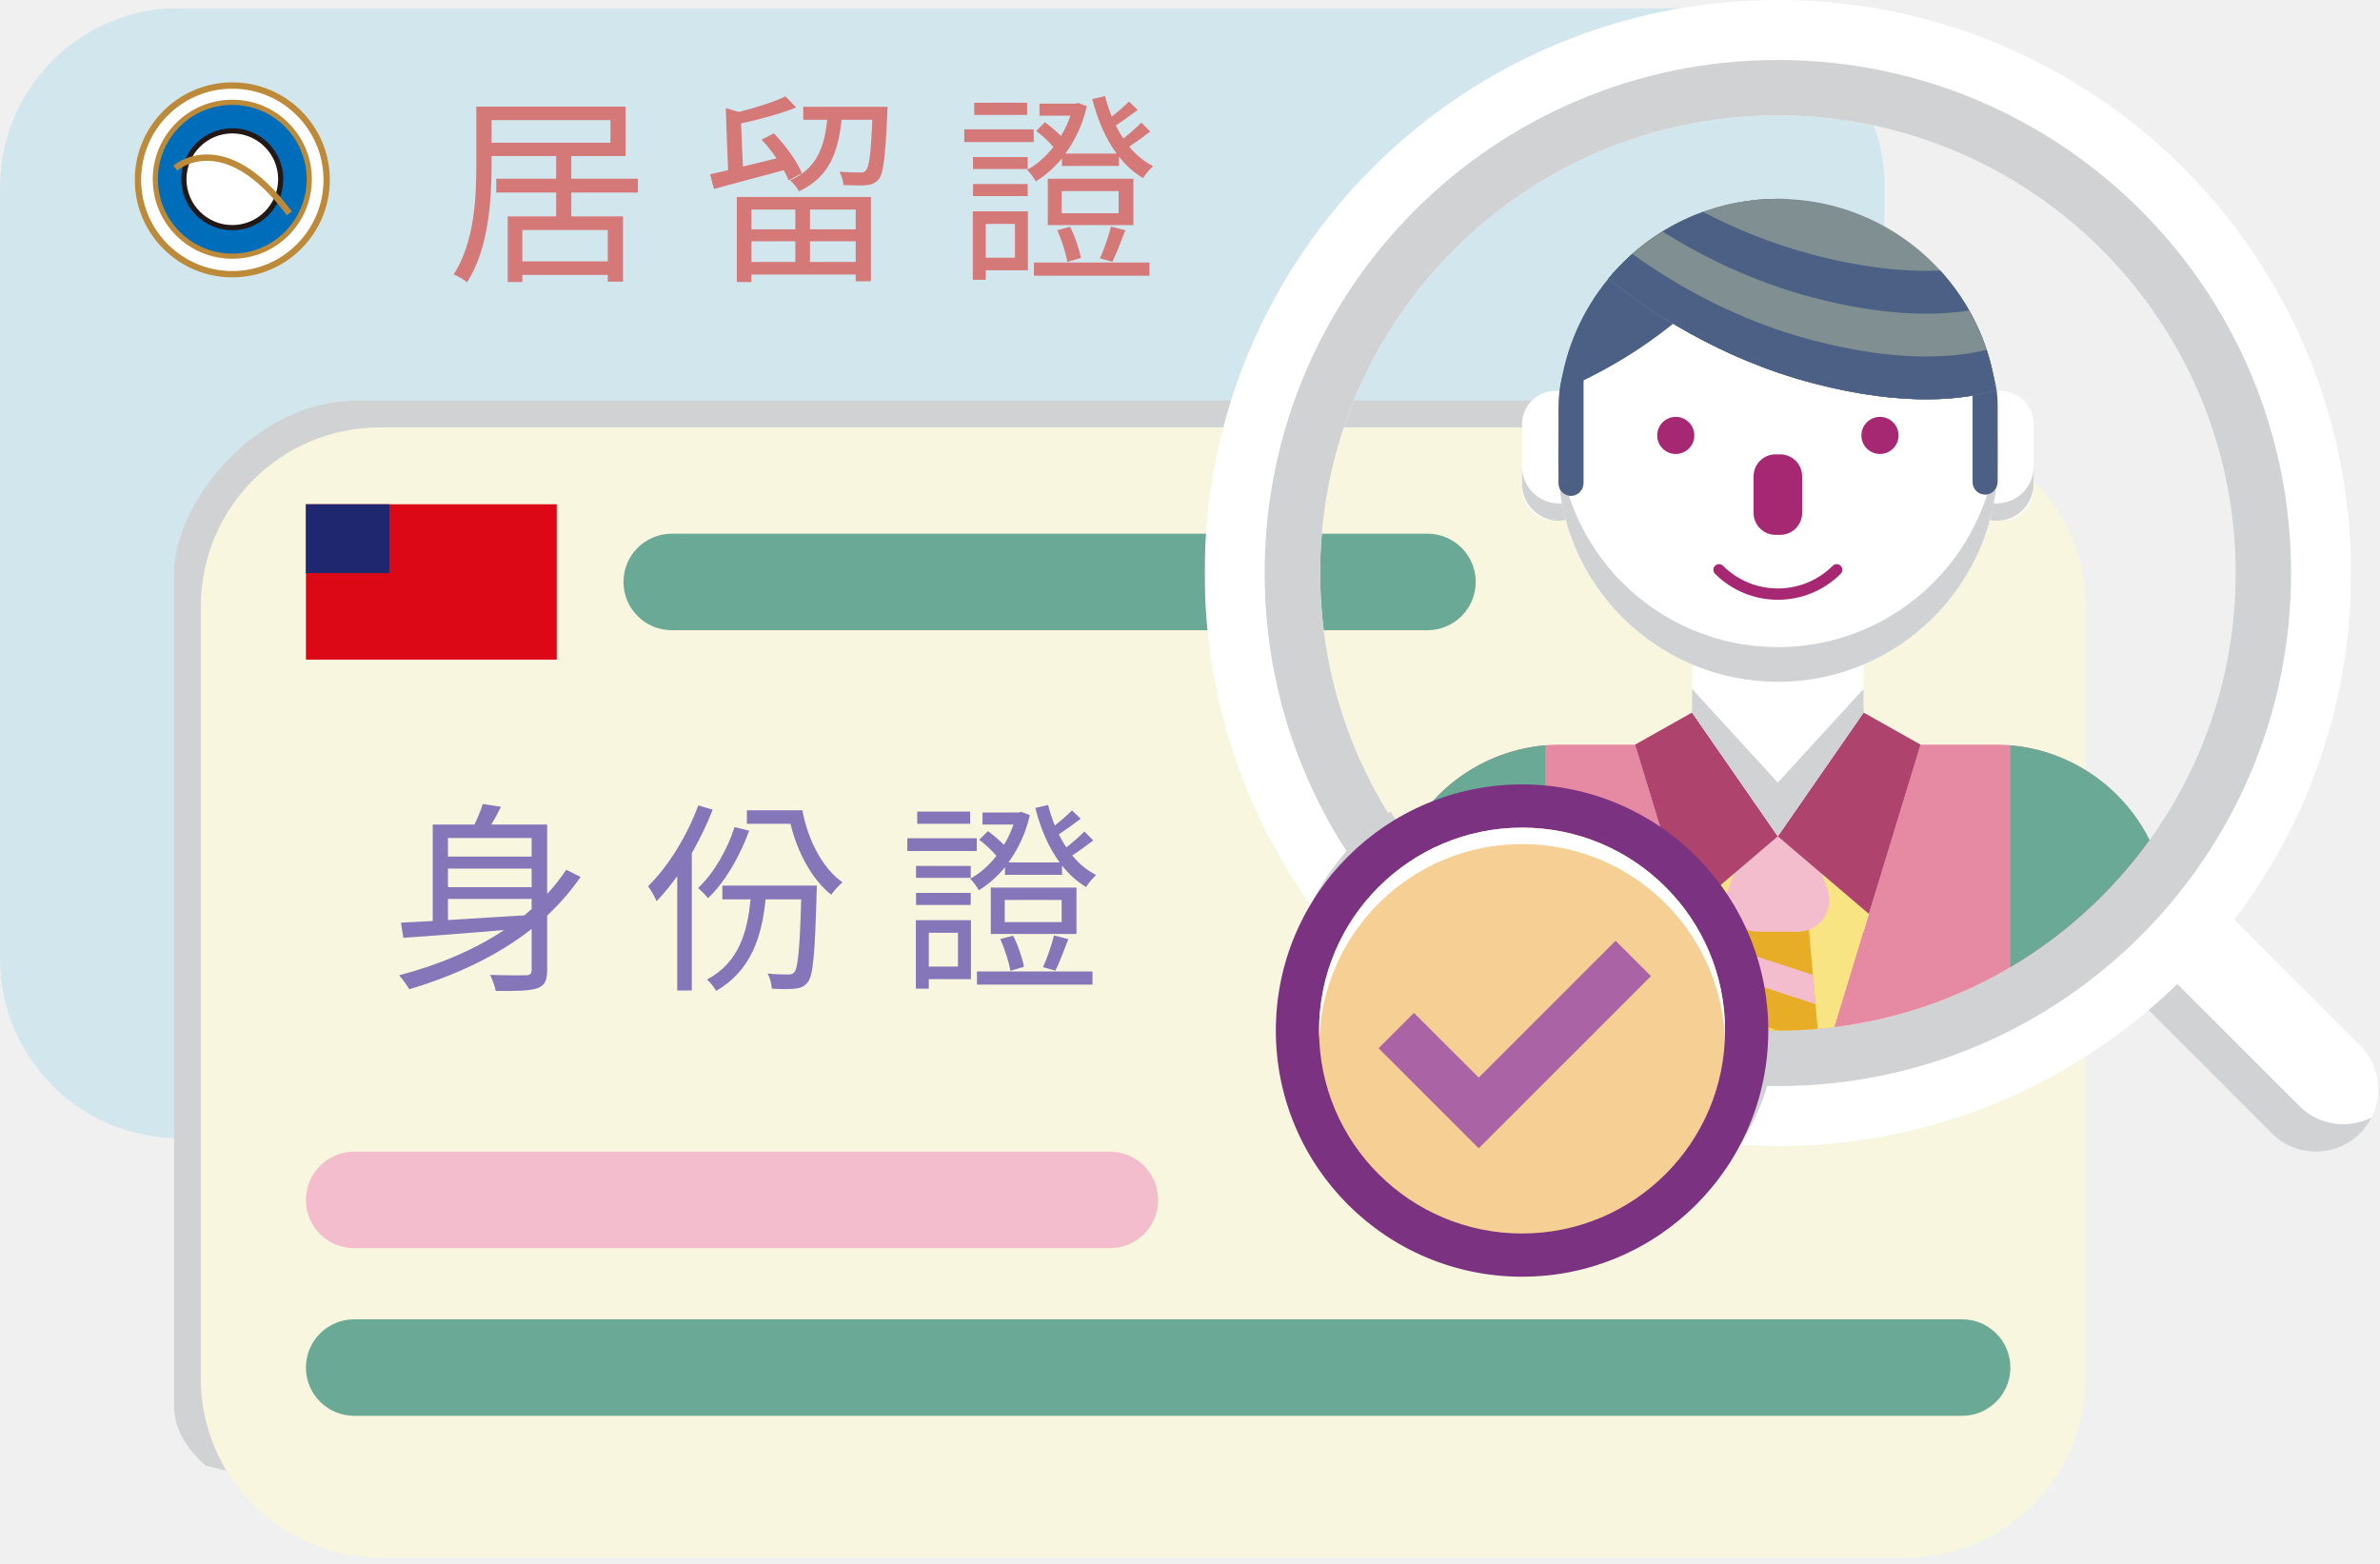
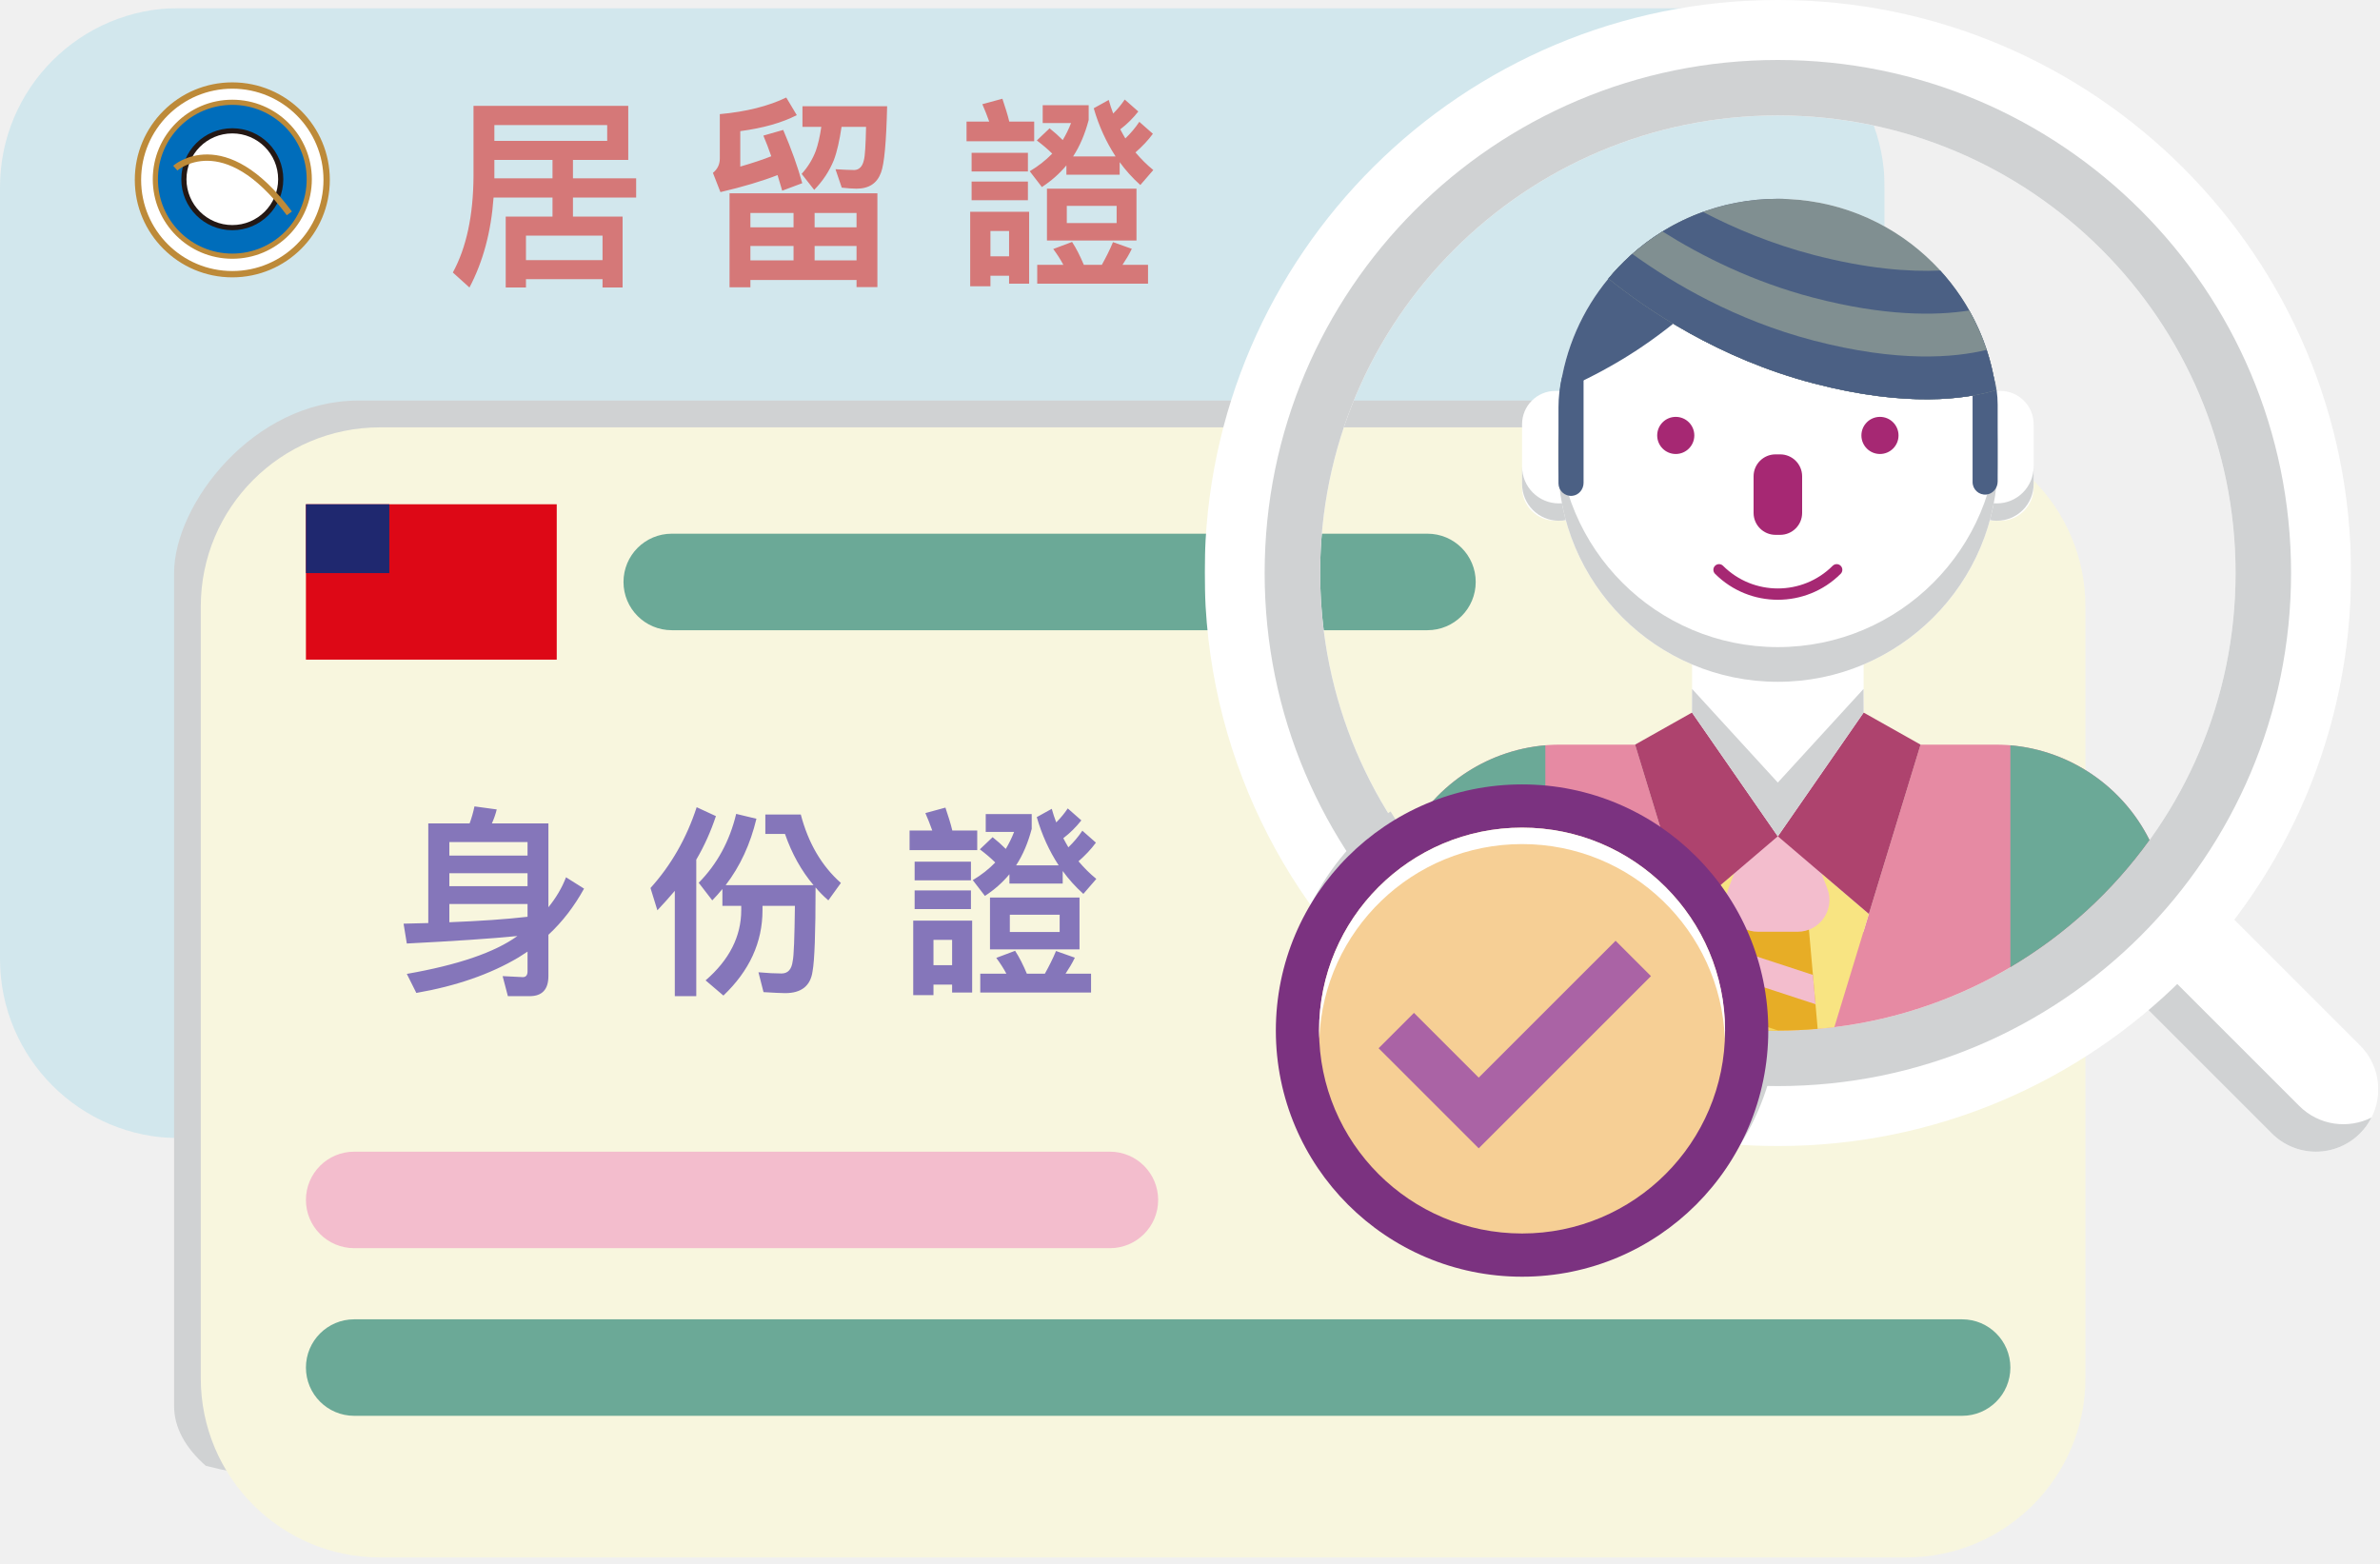
- <svg xmlns="http://www.w3.org/2000/svg" xmlns:xlink="http://www.w3.org/1999/xlink" width="376" height="247" viewBox="0 0 376 247">
+ <svg xmlns="http://www.w3.org/2000/svg" xmlns:xlink="http://www.w3.org/1999/xlink" width="376px" height="247px" viewBox="0 0 376 247" version="1.1">
  <defs>
-     <path id="prefix__a" d="M0 0.198L297.743 0.198 297.743 178.75 0 178.75z" />
-     <path id="prefix__c" d="M0.361 0.538L42.72 0.538 42.72 42.889 0.361 42.889z" />
-     <path id="prefix__e" d="M0.314 0.927L181.429 0.927 181.429 182.001 0.314 182.001z" />
-     <path id="prefix__g" d="M0 247.073L375.72 247.073 375.72 1 0 1z" />
+     <polygon id="path-1" points="0 0.198 297.743 0.198 297.743 178.75 0 178.75" />
+     <polygon id="path-3" points="0.361 0.538 42.72 0.538 42.72 42.889 0.361 42.889" />
+     <polygon id="path-5" points="0.314 0.927 181.429 0.927 181.429 182.001 0.314 182.001" />
+     <polygon id="path-7" points="0 247.073 375.72 247.073 375.72 1 0 1" />
  </defs>
-   <g fill="none" fill-rule="evenodd" transform="translate(0 -1)">
-     <g transform="translate(0 2.073)">
-       <mask id="prefix__b" fill="#fff">
-         <use xlink:href="#prefix__a" />
-       </mask>
-       <path fill="#D2E7ED" d="M269.426 178.75H28.319c-15.64 0-28.32-12.678-28.32-28.316V28.517C0 12.877 12.68.197 28.32.197h241.107c15.64 0 28.317 12.68 28.317 28.32v121.916c0 15.64-12.677 28.317-28.317 28.317" mask="url(#prefix__b)" />
+   <g id="懶人包" stroke="none" stroke-width="1" fill="none" fill-rule="evenodd">
+     <g id="小資振興_懶人包_600藝fun" transform="translate(-1136, -1139)">
+       <g id="Group-10-outline" transform="translate(1136, 1138)">
+         <g id="Group-76">
+           <g id="Group-3" transform="translate(0, 2.073)">
+             <mask id="mask-2" fill="white">
+               <use xlink:href="#path-1" />
+             </mask>
+             <g id="Clip-2" />
+             <path d="M269.426,178.75 L28.319,178.75 C12.679,178.75 -0,166.072 -0,150.434 L-0,28.517 C-0,12.877 12.679,0.198 28.319,0.198 L269.426,0.198 C285.066,0.198 297.743,12.877 297.743,28.517 L297.743,150.434 C297.743,166.072 285.066,178.75 269.426,178.75" id="Fill-1" fill="#D2E7ED" mask="url(#mask-2)" />
+           </g>
+           <path d="M51.605,29.417 C51.605,37.648 44.932,44.321 36.701,44.321 C28.469,44.321 21.796,37.648 21.796,29.417 C21.796,21.186 28.469,14.513 36.701,14.513 C44.932,14.513 51.605,21.186 51.605,29.417" id="Fill-4" fill="#FFFFFF" />
+           <path d="M51.605,29.417 C51.605,37.648 44.932,44.321 36.701,44.321 C28.469,44.321 21.796,37.648 21.796,29.417 C21.796,21.186 28.469,14.513 36.701,14.513 C44.932,14.513 51.605,21.186 51.605,29.417 Z" id="Stroke-6" stroke="#BD8A39" />
+           <path d="M48.857,29.319 C48.857,36.033 43.415,41.475 36.701,41.475 C29.987,41.475 24.545,36.033 24.545,29.319 C24.545,22.605 29.987,17.163 36.701,17.163 C43.415,17.163 48.857,22.605 48.857,29.319" id="Fill-8" fill="#006DBB" />
+           <path d="M48.857,29.319 C48.857,36.033 43.415,41.475 36.701,41.475 C29.987,41.475 24.545,36.033 24.545,29.319 C24.545,22.605 29.987,17.163 36.701,17.163 C43.415,17.163 48.857,22.605 48.857,29.319 Z" id="Stroke-10" stroke="#BD8A39" stroke-width="0.816" />
+           <g id="Group-16" transform="translate(29, 21.073)">
+             <path d="M15.35,8.246 C15.35,12.471 11.925,15.894 7.702,15.894 C3.478,15.894 0.052,12.471 0.052,8.246 C0.052,4.022 3.478,0.598 7.702,0.598 C11.925,0.598 15.35,4.022 15.35,8.246" id="Fill-12" fill="#FFFFFF" />
+             <path d="M15.35,8.246 C15.35,12.471 11.925,15.894 7.702,15.894 C3.478,15.894 0.052,12.471 0.052,8.246 C0.052,4.022 3.478,0.598 7.702,0.598 C11.925,0.598 15.35,4.022 15.35,8.246 Z" id="Stroke-14" stroke="#231815" stroke-width="0.816" />
+           </g>
+           <path d="M27.691,27.564 C27.691,27.564 35.351,20.757 45.712,34.71" id="Stroke-17" stroke="#BD8A39" />
+           <path d="M308.902,76.126 L308.902,211.493 C308.902,224.469 287.017,234.988 260.019,234.988 L52.133,234.988 C45.018,234.988 38.336,234.116 32.503,232.585 C29.317,229.781 27.504,226.569 27.504,223.149 L27.504,91.537 C27.504,80.662 40.032,64.288 56.59,64.288 L284.272,64.288 C291.387,64.288 298.07,65.16 303.903,66.691 C307.089,69.495 308.902,72.706 308.902,76.126" id="Fill-19" fill="#D0D2D3" />
+           <path d="M301.145,247.073 L60.038,247.073 C44.398,247.073 31.72,234.395 31.72,218.756 L31.72,96.839 C31.72,81.199 44.398,68.521 60.038,68.521 L301.145,68.521 C316.785,68.521 329.463,81.199 329.463,96.839 L329.463,218.756 C329.463,234.395 316.785,247.073 301.145,247.073" id="Fill-21" fill="#F8F6DE" />
+           <path d="M175.347,198.208 L55.955,198.208 C51.745,198.208 48.332,194.795 48.332,190.585 C48.332,186.375 51.745,182.962 55.955,182.962 L175.347,182.962 C179.557,182.962 182.97,186.375 182.97,190.585 C182.97,194.795 179.557,198.208 175.347,198.208" id="Fill-23" fill="#F3BDCD" />
+           <path d="M225.517,100.57 L106.126,100.57 C101.915,100.57 98.502,97.157 98.502,92.947 C98.502,88.737 101.915,85.324 106.126,85.324 L225.517,85.324 C229.726,85.324 233.139,88.737 233.139,92.947 C233.139,97.157 229.726,100.57 225.517,100.57" id="Fill-25" fill="#6BA997" />
+           <path d="M309.983,224.694 L55.955,224.694 C51.745,224.694 48.332,221.282 48.332,217.071 C48.332,212.861 51.745,209.448 55.955,209.448 L309.983,209.448 C314.193,209.448 317.606,212.861 317.606,217.071 C317.606,221.282 314.193,224.694 309.983,224.694" id="Fill-27" fill="#6BA997" />
+           <g id="Group-31" transform="translate(333, 140.073)">
+             <mask id="mask-4" fill="white">
+               <use xlink:href="#path-3" />
+             </mask>
+             <g id="Clip-30" />
+             <path d="M25.914,40.006 L0.361,14.459 L14.284,0.538 L39.837,26.086 C43.682,29.93 43.682,36.162 39.837,40.006 C35.992,43.85 29.759,43.85 25.914,40.006" id="Fill-29" fill="#FFFFFF" mask="url(#mask-4)" />
+           </g>
+           <path d="M363.252,175.743 L337.699,150.196 L333.361,154.531 L358.914,180.079 C362.759,183.923 368.992,183.923 372.837,180.079 C373.595,179.321 374.2,178.471 374.659,177.565 C370.965,179.435 366.339,178.828 363.252,175.743" id="Fill-32" fill="#D0D2D3" />
+           <g id="Group-36" transform="translate(190, 0.073)">
+             <mask id="mask-6" fill="white">
+               <use xlink:href="#path-5" />
+             </mask>
+             <g id="Clip-35" />
+             <path d="M90.871,163.757 C75.052,163.757 60.417,158.678 48.512,150.057 C30.366,136.926 18.563,115.573 18.563,91.464 C18.563,89.746 18.622,88.04 18.741,86.35 C21.367,48.81 52.655,19.171 90.871,19.171 C130.806,19.171 163.18,51.538 163.18,91.464 C163.18,131.39 130.806,163.757 90.871,163.757 M90.871,0.926 C41.051,0.926 0.63,41.144 0.318,90.879 C0.314,91.072 0.314,91.271 0.314,91.464 C0.314,119.562 13.116,144.67 33.206,161.277 C48.867,174.222 68.961,182.001 90.871,182.001 C140.886,182.001 181.429,141.468 181.429,91.464 C181.429,41.46 140.886,0.926 90.871,0.926" id="Fill-34" fill="#FFFFFF" mask="url(#mask-6)" />
+           </g>
+           <path d="M280.871,163.831 C240.935,163.831 208.561,131.464 208.561,91.537 C208.561,51.609 240.935,19.242 280.871,19.242 C320.808,19.242 353.182,51.609 353.182,91.537 C353.182,131.464 320.808,163.831 280.871,163.831 M280.871,10.476 C236.093,10.476 199.793,46.768 199.793,91.537 C199.793,136.306 236.093,172.598 280.871,172.598 C325.649,172.598 361.95,136.306 361.95,91.537 C361.95,46.768 325.649,10.476 280.871,10.476" id="Fill-37" fill="#D0D2D3" />
+           <mask id="mask-8" fill="white">
+             <use xlink:href="#path-7" />
+           </mask>
+           <g id="Clip-40" />
+           <polygon id="Fill-39" fill="#FFFFFF" mask="url(#mask-8)" points="267.322 133.133 294.42 133.133 294.42 100.255 267.322 100.255" />
+           <path d="M246.844,83.279 L245.723,83.279 C242.818,83.279 240.462,80.923 240.462,78.017 L240.462,68.026 C240.462,65.12 242.818,62.764 245.723,62.764 L246.844,62.764 C249.749,62.764 252.106,65.12 252.106,68.026 L252.106,78.017 C252.106,80.923 249.749,83.279 246.844,83.279" id="Fill-41" fill="#FFFFFF" mask="url(#mask-8)" />
+           <path d="M246.283,80.536 L246.283,80.536 C243.068,80.536 240.462,77.93 240.462,74.716 L240.462,77.457 C240.462,80.672 243.068,83.278 246.283,83.278 C249.499,83.278 252.105,80.672 252.105,77.457 L252.105,74.716 C252.105,77.93 249.499,80.536 246.283,80.536" id="Fill-42" fill="#D0D2D3" mask="url(#mask-8)" />
+           <path d="M316.02,83.279 L314.899,83.279 C311.993,83.279 309.637,80.923 309.637,78.017 L309.637,68.026 C309.637,65.12 311.993,62.764 314.899,62.764 L316.02,62.764 C318.925,62.764 321.281,65.12 321.281,68.026 L321.281,78.017 C321.281,80.923 318.925,83.279 316.02,83.279" id="Fill-43" fill="#FFFFFF" mask="url(#mask-8)" />
+           <path d="M315.46,80.536 L315.46,80.536 C312.244,80.536 309.638,77.93 309.638,74.716 L309.638,77.457 C309.638,80.672 312.244,83.278 315.46,83.278 C318.675,83.278 321.281,80.672 321.281,77.457 L321.281,74.716 C321.281,77.93 318.675,80.536 315.46,80.536" id="Fill-44" fill="#D0D2D3" mask="url(#mask-8)" />
+           <path d="M246.792,60.448 C247.919,54.659 250.483,49.385 254.104,45.013 C255.15,43.745 256.287,42.557 257.502,41.451 C263.671,35.832 271.87,32.411 280.871,32.411 C281.271,32.411 281.674,32.418 282.073,32.434 C282.208,32.434 282.344,32.441 282.476,32.448 C291.43,32.854 299.493,36.646 305.429,42.581 C310.715,47.866 314.305,54.852 315.311,62.647 C315.5,64.115 315.598,65.611 315.598,67.13 L315.598,74.005 C315.598,93.18 300.052,108.723 280.871,108.723 C261.694,108.723 246.146,93.18 246.146,74.005 L246.146,67.13 C246.146,65.655 246.236,64.203 246.416,62.779 L246.792,60.448 Z" id="Fill-45" fill="#FFFFFF" mask="url(#mask-8)" />
+           <path d="M280.871,103.24 C261.694,103.24 246.145,87.697 246.145,68.52 L246.145,74.004 C246.145,93.18 261.694,108.722 280.871,108.722 C300.052,108.722 315.598,93.18 315.598,74.004 L315.598,68.52 C315.598,87.697 300.052,103.24 280.871,103.24" id="Fill-46" fill="#D0D2D3" mask="url(#mask-8)" />
+           <path d="M246.751,60.649 L250.177,60.649 L250.177,77.287 C250.177,78.321 249.418,79.244 248.388,79.339 C247.205,79.449 246.214,78.525 246.214,77.369 L246.214,65.373 C246.214,63.783 246.395,62.198 246.751,60.649" id="Fill-47" fill="#4B6084" mask="url(#mask-8)" />
+           <path d="M315.598,64.938 L315.598,77.078 C315.598,78.113 314.842,79.038 313.812,79.137 C312.63,79.251 311.635,78.326 311.635,77.167 L311.635,60.448 L314.954,60.448 C315.381,61.906 315.598,63.418 315.598,64.938" id="Fill-48" fill="#4B6084" mask="url(#mask-8)" />
+           <path d="M282.073,32.434 C278.56,37.915 269.853,49.763 255.752,58.096 C252.358,60.099 249.241,61.628 246.416,62.779 C246.419,62.775 246.419,62.768 246.419,62.765 C247.259,56.066 250.007,49.959 254.104,45.013 C255.15,43.745 256.287,42.557 257.502,41.451 C263.671,35.831 271.87,32.411 280.871,32.411 C281.27,32.411 281.674,32.417 282.073,32.434" id="Fill-49" fill="#4B6084" mask="url(#mask-8)" />
+           <path d="M315.31,62.647 C310.582,64.078 301.267,65.427 286.471,61.561 C271.512,57.653 260.159,49.902 254.105,45.013 C255.15,43.745 256.288,42.557 257.502,41.451 C263.671,35.832 271.87,32.411 280.872,32.411 C281.406,32.411 281.945,32.42 282.476,32.448 C291.43,32.854 299.493,36.646 305.428,42.581 C310.714,47.866 314.305,54.852 315.31,62.647" id="Fill-50" fill="#808F91" mask="url(#mask-8)" />
+           <path d="M286.472,41.261 C279.921,39.55 274.062,37.102 269.036,34.48 C264.732,36.04 260.823,38.426 257.502,41.45 C256.287,42.557 255.151,43.744 254.105,45.013 C260.159,49.902 271.512,57.653 286.472,61.561 C301.267,65.427 310.583,64.077 315.311,62.647 C314.377,55.408 311.212,48.87 306.534,43.741 C301.503,43.969 294.871,43.456 286.472,41.261" id="Fill-51" fill="#4B6084" mask="url(#mask-8)" />
+           <path d="M286.472,48.028 C276.908,45.53 268.821,41.461 262.647,37.572 C260.812,38.707 259.089,40.006 257.502,41.451 C256.287,42.557 255.151,43.745 254.105,45.013 C260.159,49.902 271.512,57.653 286.472,61.561 C301.267,65.427 310.583,64.078 315.311,62.647 C314.727,58.118 313.265,53.865 311.11,50.056 C305.804,50.891 297.724,50.968 286.472,48.028" id="Fill-52" fill="#808F91" mask="url(#mask-8)" />
+           <path d="M286.472,54.794 C274.2,51.588 264.357,45.797 257.873,41.12 C257.749,41.23 257.624,41.339 257.502,41.45 C256.287,42.557 255.151,43.744 254.105,45.013 C260.159,49.901 271.512,57.652 286.472,61.561 C301.267,65.427 310.583,64.077 315.311,62.647 C315.028,60.451 314.533,58.323 313.859,56.275 C308.788,57.518 299.88,58.298 286.472,54.794" id="Fill-53" fill="#4B6084" mask="url(#mask-8)" />
+           <path d="M281.24,85.504 L280.502,85.504 C278.588,85.504 277.036,83.952 277.036,82.037 L277.036,76.255 C277.036,74.341 278.588,72.789 280.502,72.789 L281.24,72.789 C283.155,72.789 284.707,74.341 284.707,76.255 L284.707,82.037 C284.707,83.952 283.155,85.504 281.24,85.504" id="Fill-54" fill="#A62873" mask="url(#mask-8)" />
+           <path d="M339.592,133.726 C328.11,149.68 310.276,160.765 289.795,163.285 C288.922,163.392 288.041,163.483 287.16,163.558 C285.113,163.736 283.044,163.826 280.95,163.83 L280.871,163.83 C278.754,163.83 276.657,163.74 274.583,163.558 C273.695,163.483 272.814,163.392 271.933,163.281 C251.456,160.758 233.626,149.672 222.144,133.718 C226.607,124.786 235.842,118.648 246.503,118.648 L258.318,118.648 L266.478,145.4 L267.339,148.215 L294.393,148.215 L295.249,145.4 L295.253,145.4 L303.414,118.648 L315.229,118.648 C325.894,118.648 335.128,124.786 339.592,133.726" id="Fill-55" fill="#E68AA3" mask="url(#mask-8)" />
+           <path d="M295.249,145.4 L294.393,148.215 L289.795,163.285 C288.922,163.392 288.041,163.483 287.16,163.558 C285.113,163.736 283.044,163.826 280.95,163.83 L280.871,163.83 C278.754,163.83 276.657,163.74 274.583,163.558 C273.694,163.483 272.813,163.392 271.933,163.281 L267.339,148.215 L266.478,145.4 L273.955,139.022 L273.959,139.022 L280.859,133.133 L287.796,139.046 L295.249,145.4 Z" id="Fill-56" fill="#F8E482" mask="url(#mask-8)" />
+           <path d="M267.674,69.797 C267.674,71.416 266.362,72.729 264.741,72.729 C263.121,72.729 261.809,71.416 261.809,69.797 C261.809,68.177 263.121,66.864 264.741,66.864 C266.362,66.864 267.674,68.177 267.674,69.797" id="Fill-57" fill="#A62873" mask="url(#mask-8)" />
+           <path d="M299.935,69.797 C299.935,71.416 298.622,72.729 297.002,72.729 C295.382,72.729 294.07,71.416 294.07,69.797 C294.07,68.177 295.382,66.864 297.002,66.864 C298.622,66.864 299.935,68.177 299.935,69.797" id="Fill-58" fill="#A62873" mask="url(#mask-8)" />
+           <path d="M280.871,95.762 C277.277,95.762 273.683,94.394 270.946,91.658 C270.597,91.309 270.597,90.742 270.946,90.393 C271.296,90.043 271.862,90.043 272.211,90.393 C276.986,95.167 284.756,95.167 289.531,90.393 C289.881,90.043 290.447,90.043 290.797,90.393 C291.146,90.742 291.146,91.309 290.797,91.658 C288.06,94.394 284.466,95.762 280.871,95.762" id="Fill-59" fill="#A62873" mask="url(#mask-8)" />
+           <path d="M287.16,163.558 C285.113,163.736 283.044,163.826 280.95,163.829 L280.871,163.829 C278.754,163.829 276.657,163.74 274.583,163.558 L274.737,161.796 L274.737,161.792 L275.259,155.872 L275.44,153.787 L275.44,153.78 L275.638,151.504 L275.93,148.215 L275.958,147.891 L276.309,143.922 L285.433,143.922 L285.785,147.891 L285.812,148.215 L286.413,155.032 L286.413,155.036 L286.82,159.66 L287.16,163.558 Z" id="Fill-60" fill="#E7AD26" mask="url(#mask-8)" />
+           <polygon id="Fill-61" fill="#F3BDCD" mask="url(#mask-8)" points="286.819 159.659 275.256 155.873 275.64 151.507 286.412 155.034" />
+           <path d="M280.95,163.829 L280.871,163.829 C278.754,163.829 276.657,163.739 274.583,163.558 L274.737,161.796 L280.95,163.829 Z" id="Fill-62" fill="#F6D85E" mask="url(#mask-8)" />
+           <path d="M283.992,148.214 L277.751,148.214 C274.229,148.214 271.8,144.69 273.053,141.4 L274.968,136.37 C275.71,134.421 277.58,133.133 279.666,133.133 L282.077,133.133 C284.163,133.133 286.032,134.421 286.775,136.37 L288.69,141.4 C289.943,144.69 287.513,148.214 283.992,148.214" id="Fill-63" fill="#F3BDCD" mask="url(#mask-8)" />
+           <polygon id="Fill-64" fill="#AE436E" mask="url(#mask-8)" points="303.416 118.65 303.416 118.65 294.422 113.583 280.871 133.133 295.252 145.401" />
+           <polygon id="Fill-65" fill="#AE436E" mask="url(#mask-8)" points="258.314 118.65 258.314 118.65 267.308 113.583 280.859 133.133 266.477 145.401" />
+           <polygon id="Fill-66" fill="#D0D2D3" mask="url(#mask-8)" points="294.407 109.849 280.871 124.636 280.859 124.636 267.322 109.849 267.308 113.582 280.859 133.133 280.871 133.133 294.422 113.582" />
+           <path d="M244.137,118.754 C234.489,119.586 226.273,125.453 222.144,133.718 C227.991,141.842 235.487,148.699 244.137,153.811 L244.137,118.754 Z" id="Fill-67" fill="#6BA997" mask="url(#mask-8)" />
+           <path d="M317.606,118.755 L317.606,153.813 C326.253,148.702 333.747,141.847 339.591,133.726 C335.463,125.457 327.253,119.591 317.606,118.755" id="Fill-68" fill="#6BA997" mask="url(#mask-8)" />
+           <path d="M280.865,163.892 C280.386,170.24 278.363,176.445 274.89,181.902 C248.893,180.003 223.909,166.953 207.627,144.051 C207.514,143.893 207.4,143.732 207.292,143.573 C210.048,138.062 214.162,133.127 219.536,129.309 C219.584,129.275 219.632,129.241 219.682,129.209 C220.565,130.656 221.506,132.08 222.502,133.481 C236.472,153.131 258.466,163.7 280.865,163.892" id="Fill-69" fill="#D0D2D3" mask="url(#mask-8)" />
+           <path d="M279.36,163.826 C279.36,185.304 261.945,202.716 240.462,202.716 C218.978,202.716 201.562,185.304 201.562,163.826 C201.562,142.346 218.978,124.934 240.462,124.934 C261.945,124.934 279.36,142.346 279.36,163.826" id="Fill-70" fill="#7B3280" mask="url(#mask-8)" />
+           <path d="M272.53,163.826 C272.53,181.534 258.173,195.888 240.462,195.888 C222.75,195.888 208.392,181.534 208.392,163.826 C208.392,146.119 222.75,131.763 240.462,131.763 C258.173,131.763 272.53,146.119 272.53,163.826" id="Fill-71" fill="#F6CF95" mask="url(#mask-8)" />
+           <path d="M240.462,134.361 C257.737,134.361 271.816,148.02 272.498,165.125 C272.515,164.693 272.53,164.261 272.53,163.826 C272.53,146.119 258.173,131.764 240.462,131.764 C222.75,131.764 208.393,146.119 208.393,163.826 C208.393,164.261 208.408,164.693 208.426,165.125 C209.108,148.02 223.186,134.361 240.462,134.361" id="Fill-72" fill="#FFFFFF" mask="url(#mask-8)" />
+           <polygon id="Fill-73" fill="#AA63A5" mask="url(#mask-8)" points="233.611 182.43 217.796 166.618 223.382 161.034 233.611 171.26 255.237 149.638 260.824 155.223" />
+           <polygon id="Fill-74" fill="#DD0816" mask="url(#mask-8)" points="48.332 105.22 87.955 105.22 87.955 80.673 48.332 80.673" />
+           <polygon id="Fill-75" fill="#1F286F" mask="url(#mask-8)" points="48.332 91.547 61.504 91.547 61.504 80.673 48.332 80.673" />
+         </g>
+         <path d="M83.662,158.392 C85.646,158.392 86.638,157.336 86.638,155.224 L86.638,148.696 C88.878,146.616 90.734,144.184 92.27,141.4 L89.422,139.608 C88.782,141.272 87.854,142.84 86.638,144.344 L86.638,131.096 L77.71,131.096 C78.03,130.392 78.286,129.656 78.478,128.888 L74.958,128.408 C74.766,129.336 74.51,130.232 74.19,131.096 L67.662,131.096 L67.662,146.84 L63.758,146.936 L64.27,150.072 C71.758,149.688 77.582,149.304 81.742,148.888 C78.158,151.48 72.334,153.464 64.27,154.872 L65.774,157.88 C72.046,156.792 77.422,154.936 81.902,152.28 C82.382,151.96 82.862,151.672 83.342,151.352 L83.342,154.488 C83.342,155.064 83.086,155.384 82.606,155.384 L79.406,155.224 L80.238,158.392 L83.662,158.392 Z M83.342,136.184 L70.99,136.184 L70.99,134.04 L83.342,134.04 L83.342,136.184 Z M83.342,141.016 L70.99,141.016 L70.99,138.968 L83.342,138.968 L83.342,141.016 Z M70.99,146.712 L70.99,143.832 L83.342,143.832 L83.342,145.848 C80.014,146.232 75.886,146.52 70.99,146.712 Z M109.999,158.392 L109.999,136.824 C111.279,134.648 112.303,132.344 113.103,129.944 L110.063,128.536 C108.463,133.432 106.031,137.688 102.767,141.304 L103.855,144.824 C104.815,143.8 105.743,142.776 106.607,141.752 L106.607,158.392 L109.999,158.392 Z M114.287,158.296 C118.383,154.392 120.463,149.912 120.463,144.792 L120.463,144.12 L125.583,144.12 C125.519,149.112 125.423,152.024 125.231,152.856 C125.071,154.136 124.495,154.808 123.471,154.808 C122.447,154.808 121.231,154.744 119.823,154.616 L120.623,157.752 C122.223,157.848 123.375,157.912 124.047,157.912 C126.607,157.912 128.047,156.76 128.367,154.488 C128.687,152.792 128.847,148.376 128.847,141.208 C129.423,141.912 130.095,142.584 130.863,143.256 L132.847,140.504 C129.807,137.816 127.695,134.2 126.511,129.688 L120.911,129.688 L120.911,132.76 L124.015,132.76 C125.103,135.896 126.607,138.584 128.527,140.856 L114.639,140.856 C116.943,137.848 118.543,134.36 119.503,130.36 L116.303,129.592 C115.279,133.88 113.295,137.528 110.383,140.472 L112.527,143.256 C113.071,142.68 113.615,142.104 114.127,141.464 L114.127,144.12 L117.103,144.12 L117.103,144.792 C117.103,148.952 115.215,152.664 111.471,155.896 L114.287,158.296 Z M154.385,135.32 L154.385,132.216 L150.449,132.216 C150.193,131.128 149.809,129.944 149.361,128.6 L146.193,129.464 C146.577,130.36 146.961,131.288 147.281,132.216 L143.697,132.216 L143.697,135.32 L154.385,135.32 Z M155.601,142.552 C157.073,141.592 158.353,140.472 159.473,139.128 L159.473,140.6 L167.889,140.6 L167.889,138.616 C168.817,139.896 169.905,141.112 171.153,142.232 L173.201,139.864 C172.177,139.032 171.249,138.104 170.385,137.08 C171.409,136.184 172.337,135.224 173.137,134.136 L170.993,132.248 C170.353,133.208 169.617,134.072 168.785,134.872 C168.497,134.392 168.241,133.912 167.985,133.432 C169.073,132.6 170.001,131.672 170.833,130.616 L168.689,128.728 C168.177,129.496 167.569,130.232 166.865,130.936 C166.609,130.232 166.353,129.528 166.161,128.792 L163.793,130.104 C164.593,132.888 165.745,135.416 167.249,137.72 L160.529,137.72 C161.617,136.056 162.417,134.136 162.993,131.96 L162.993,129.624 L155.729,129.624 L155.729,132.44 L160.209,132.44 C159.857,133.368 159.409,134.264 158.897,135.128 C158.257,134.488 157.585,133.88 156.817,133.272 L154.801,135.192 C155.729,135.896 156.529,136.568 157.233,137.272 C156.209,138.328 155.025,139.256 153.681,140.056 L155.601,142.552 Z M153.393,140.088 L153.393,137.144 L144.497,137.144 L144.497,140.088 L153.393,140.088 Z M153.393,144.632 L153.393,141.688 L144.497,141.688 L144.497,144.632 L153.393,144.632 Z M170.545,151 L170.545,142.808 L156.401,142.808 L156.401,151 L170.545,151 Z M167.409,148.248 L159.537,148.248 L159.537,145.528 L167.409,145.528 L167.409,148.248 Z M147.473,158.232 L147.473,156.568 L150.417,156.568 L150.417,157.816 L153.585,157.816 L153.585,146.456 L144.273,146.456 L144.273,158.232 L147.473,158.232 Z M150.417,153.496 L147.473,153.496 L147.473,149.496 L150.417,149.496 L150.417,153.496 Z M172.369,157.816 L172.369,154.84 L168.337,154.84 C168.849,154.072 169.361,153.24 169.809,152.312 L166.833,151.256 C166.321,152.504 165.713,153.688 165.073,154.84 L162.225,154.84 C161.649,153.464 161.041,152.248 160.369,151.224 L157.393,152.344 C157.969,153.112 158.513,153.944 158.993,154.84 L154.865,154.84 L154.865,157.816 L172.369,157.816 Z" id="身份證" fill="#8576BA" fill-rule="nonzero" />
+         <path d="M83.094,46.424 L83.094,45.112 L95.19,45.112 L95.19,46.424 L98.358,46.424 L98.358,35.224 L90.518,35.224 L90.518,32.216 L100.502,32.216 L100.502,29.176 L90.518,29.176 L90.518,26.264 L99.254,26.264 L99.254,17.72 L74.806,17.72 L74.806,28.824 C74.774,35.032 73.686,40.12 71.542,44.056 L74.166,46.424 C76.31,42.36 77.59,37.624 77.974,32.216 L87.286,32.216 L87.286,35.224 L79.894,35.224 L79.894,46.424 L83.094,46.424 Z M95.926,23.256 L78.102,23.256 L78.102,20.76 L95.926,20.76 L95.926,23.256 Z M87.286,29.176 L78.102,29.176 L78.102,26.264 L87.286,26.264 L87.286,29.176 Z M95.19,42.104 L83.094,42.104 L83.094,38.232 L95.19,38.232 L95.19,42.104 Z M113.815,31.352 C117.367,30.52 120.375,29.624 122.839,28.664 C123.095,29.464 123.319,30.296 123.575,31.128 L126.743,29.944 C126.039,27.384 125.047,24.6 123.735,21.528 L120.599,22.424 C121.047,23.48 121.463,24.568 121.847,25.688 C120.567,26.2 118.935,26.744 116.951,27.32 L116.951,21.72 C120.535,21.24 123.511,20.408 125.879,19.192 L124.215,16.408 C121.431,17.752 117.943,18.648 113.719,19.032 L113.719,26.04 C113.719,27 113.335,27.736 112.631,28.312 L113.815,31.352 Z M128.631,31 C130.007,29.592 131.031,28.024 131.735,26.296 C132.247,24.952 132.631,23.192 132.951,21.048 L136.823,21.048 C136.759,23.928 136.663,25.688 136.471,26.328 C136.247,27.32 135.735,27.832 134.967,27.864 C134.135,27.864 133.143,27.8 131.991,27.736 L132.983,30.648 C133.847,30.744 134.615,30.808 135.319,30.808 C137.303,30.808 138.583,29.944 139.191,28.248 C139.703,26.904 140.023,23.416 140.151,17.784 L126.775,17.784 L126.775,21.048 L129.751,21.048 C129.527,22.584 129.239,23.832 128.887,24.824 C128.375,26.168 127.639,27.384 126.647,28.472 L128.631,31 Z M118.551,46.392 L118.551,45.24 L135.319,45.24 L135.319,46.36 L138.615,46.36 L138.615,31.544 L115.255,31.544 L115.255,46.392 L118.551,46.392 Z M125.367,36.92 L118.551,36.92 L118.551,34.648 L125.367,34.648 L125.367,36.92 Z M135.319,36.92 L128.695,36.92 L128.695,34.648 L135.319,34.648 L135.319,36.92 Z M125.367,42.136 L118.551,42.136 L118.551,39.864 L125.367,39.864 L125.367,42.136 Z M135.319,42.136 L128.695,42.136 L128.695,39.864 L135.319,39.864 L135.319,42.136 Z M163.385,23.32 L163.385,20.216 L159.449,20.216 C159.193,19.128 158.809,17.944 158.361,16.6 L155.193,17.464 C155.577,18.36 155.961,19.288 156.281,20.216 L152.697,20.216 L152.697,23.32 L163.385,23.32 Z M164.601,30.552 C166.073,29.592 167.353,28.472 168.473,27.128 L168.473,28.6 L176.889,28.6 L176.889,26.616 C177.817,27.896 178.905,29.112 180.153,30.232 L182.201,27.864 C181.177,27.032 180.249,26.104 179.385,25.08 C180.409,24.184 181.337,23.224 182.137,22.136 L179.993,20.248 C179.353,21.208 178.617,22.072 177.785,22.872 C177.497,22.392 177.241,21.912 176.985,21.432 C178.073,20.6 179.001,19.672 179.833,18.616 L177.689,16.728 C177.177,17.496 176.569,18.232 175.865,18.936 C175.609,18.232 175.353,17.528 175.161,16.792 L172.793,18.104 C173.593,20.888 174.745,23.416 176.249,25.72 L169.529,25.72 C170.617,24.056 171.417,22.136 171.993,19.96 L171.993,17.624 L164.729,17.624 L164.729,20.44 L169.209,20.44 C168.857,21.368 168.409,22.264 167.897,23.128 C167.257,22.488 166.585,21.88 165.817,21.272 L163.801,23.192 C164.729,23.896 165.529,24.568 166.233,25.272 C165.209,26.328 164.025,27.256 162.681,28.056 L164.601,30.552 Z M162.393,28.088 L162.393,25.144 L153.497,25.144 L153.497,28.088 L162.393,28.088 Z M162.393,32.632 L162.393,29.688 L153.497,29.688 L153.497,32.632 L162.393,32.632 Z M179.545,39 L179.545,30.808 L165.401,30.808 L165.401,39 L179.545,39 Z M176.409,36.248 L168.537,36.248 L168.537,33.528 L176.409,33.528 L176.409,36.248 Z M156.473,46.232 L156.473,44.568 L159.417,44.568 L159.417,45.816 L162.585,45.816 L162.585,34.456 L153.273,34.456 L153.273,46.232 L156.473,46.232 Z M159.417,41.496 L156.473,41.496 L156.473,37.496 L159.417,37.496 L159.417,41.496 Z M181.369,45.816 L181.369,42.84 L177.337,42.84 C177.849,42.072 178.361,41.24 178.809,40.312 L175.833,39.256 C175.321,40.504 174.713,41.688 174.073,42.84 L171.225,42.84 C170.649,41.464 170.041,40.248 169.369,39.224 L166.393,40.344 C166.969,41.112 167.513,41.944 167.993,42.84 L163.865,42.84 L163.865,45.816 L181.369,45.816 Z" id="居留證" fill="#D57878" fill-rule="nonzero" />
+       </g>
    </g>
-     <path fill="#FFF" d="M51.605 29.417c0 8.231-6.673 14.904-14.904 14.904-8.232 0-14.905-6.673-14.905-14.904 0-8.23 6.673-14.904 14.905-14.904 8.231 0 14.904 6.673 14.904 14.904" />
-     <path stroke="#BD8A39" d="M51.605 29.417c0 8.231-6.673 14.904-14.904 14.904-8.232 0-14.905-6.673-14.905-14.904 0-8.23 6.673-14.904 14.905-14.904 8.231 0 14.904 6.673 14.904 14.904z" />
-     <path fill="#006DBB" d="M48.857 29.319c0 6.714-5.442 12.156-12.156 12.156s-12.156-5.442-12.156-12.156 5.442-12.156 12.156-12.156 12.156 5.442 12.156 12.156" />
-     <path stroke="#BD8A39" stroke-width=".816" d="M48.857 29.319c0 6.714-5.442 12.156-12.156 12.156s-12.156-5.442-12.156-12.156 5.442-12.156 12.156-12.156 12.156 5.442 12.156 12.156z" />
-     <g>
-       <path fill="#FFF" d="M15.35 8.246c0 4.225-3.425 7.648-7.648 7.648-4.224 0-7.65-3.423-7.65-7.648 0-4.224 3.425-7.648 7.65-7.648 4.223 0 7.648 3.424 7.648 7.648" transform="translate(29 21.073)" />
-       <path stroke="#231815" stroke-width=".816" d="M15.35 8.246c0 4.225-3.425 7.648-7.648 7.648-4.224 0-7.65-3.423-7.65-7.648 0-4.224 3.425-7.648 7.65-7.648 4.223 0 7.648 3.424 7.648 7.648z" transform="translate(29 21.073)" />
-     </g>
-     <path stroke="#BD8A39" d="M27.691 27.564s7.66-6.807 18.021 7.146" />
-     <path fill="#D0D2D3" d="M308.902 76.126v135.367c0 12.976-21.885 23.495-48.883 23.495H52.133c-7.115 0-13.797-.872-19.63-2.403-3.186-2.804-4.999-6.016-4.999-9.436V91.537c0-10.875 12.528-27.249 29.086-27.249h227.682c7.115 0 13.798.872 19.631 2.403 3.186 2.804 5 6.015 5 9.435" />
-     <path fill="#F8F6DE" d="M301.145 247.073H60.038c-15.64 0-28.318-12.678-28.318-28.317V96.839c0-15.64 12.678-28.318 28.318-28.318h241.107c15.64 0 28.318 12.678 28.318 28.318v121.917c0 15.639-12.678 28.317-28.318 28.317" />
-     <path fill="#F3BDCD" d="M175.347 198.208H55.955c-4.21 0-7.623-3.413-7.623-7.623 0-4.21 3.413-7.623 7.623-7.623h119.392c4.21 0 7.623 3.413 7.623 7.623 0 4.21-3.413 7.623-7.623 7.623" />
-     <path fill="#6BA997" d="M225.517 100.57H106.126c-4.21 0-7.624-3.413-7.624-7.623 0-4.21 3.413-7.623 7.624-7.623h119.39c4.21 0 7.624 3.413 7.624 7.623 0 4.21-3.413 7.623-7.623 7.623M309.983 224.694H55.955c-4.21 0-7.623-3.412-7.623-7.623 0-4.21 3.413-7.623 7.623-7.623h254.028c4.21 0 7.623 3.413 7.623 7.623 0 4.21-3.413 7.623-7.623 7.623" />
-     <g transform="translate(333 140.073)">
-       <mask id="prefix__d" fill="#fff">
-         <use xlink:href="#prefix__c" />
-       </mask>
-       <path fill="#FFF" d="M25.914 40.006L.361 14.46 14.284.54l25.553 25.547c3.845 3.844 3.845 10.076 0 13.92-3.845 3.844-10.078 3.844-13.923 0" mask="url(#prefix__d)" />
-     </g>
-     <path fill="#D0D2D3" d="M363.252 175.743l-25.553-25.547-4.338 4.335 25.553 25.548c3.845 3.844 10.078 3.844 13.923 0 .758-.758 1.363-1.608 1.822-2.514-3.694 1.87-8.32 1.263-11.407-1.822" />
-     <g transform="translate(190 .073)">
-       <mask id="prefix__f" fill="#fff">
-         <use xlink:href="#prefix__e" />
-       </mask>
-       <path fill="#FFF" d="M90.871 163.757c-15.819 0-30.454-5.079-42.359-13.7-18.146-13.13-29.949-34.484-29.949-58.593 0-1.718.059-3.424.178-5.114 2.626-37.54 33.914-67.179 72.13-67.179 39.935 0 72.309 32.367 72.309 72.293 0 39.926-32.374 72.293-72.309 72.293m0-162.83C41.051.926.63 41.143.318 90.878c-.004.193-.004.392-.004.585 0 28.098 12.802 53.206 32.892 69.813 15.661 12.945 35.755 20.724 57.665 20.724 50.015 0 90.558-40.533 90.558-90.537 0-50.004-40.543-90.538-90.558-90.538" mask="url(#prefix__f)" />
-     </g>
-     <path fill="#D0D2D3" d="M280.871 163.831c-39.936 0-72.31-32.367-72.31-72.294 0-39.928 32.374-72.295 72.31-72.295 39.937 0 72.311 32.367 72.311 72.295 0 39.927-32.374 72.294-72.311 72.294m0-153.355c-44.778 0-81.078 36.292-81.078 81.061 0 44.77 36.3 81.061 81.078 81.061 44.778 0 81.079-36.292 81.079-81.06 0-44.77-36.301-81.062-81.079-81.062" />
-     <mask id="prefix__h" fill="#fff">
-       <use xlink:href="#prefix__g" />
-     </mask>
-     <path fill="#FFF" d="M267.322 133.133L294.42 133.133 294.42 100.255 267.322 100.255zM246.844 83.279h-1.121c-2.905 0-5.261-2.356-5.261-5.262v-9.991c0-2.906 2.356-5.262 5.26-5.262h1.122c2.905 0 5.262 2.356 5.262 5.262v9.99c0 2.907-2.357 5.263-5.262 5.263" mask="url(#prefix__h)" />
-     <path fill="#D0D2D3" d="M246.283 80.536c-3.215 0-5.82-2.606-5.82-5.82v2.741c0 3.215 2.605 5.821 5.82 5.821 3.216 0 5.822-2.606 5.822-5.82v-2.742c0 3.214-2.606 5.82-5.822 5.82" mask="url(#prefix__h)" />
-     <path fill="#FFF" d="M316.02 83.279h-1.12c-2.907 0-5.263-2.356-5.263-5.262v-9.991c0-2.906 2.356-5.262 5.262-5.262h1.121c2.905 0 5.261 2.356 5.261 5.262v9.99c0 2.907-2.356 5.263-5.26 5.263" mask="url(#prefix__h)" />
-     <path fill="#D0D2D3" d="M315.46 80.536c-3.216 0-5.822-2.606-5.822-5.82v2.741c0 3.215 2.606 5.821 5.822 5.821 3.215 0 5.82-2.606 5.82-5.82v-2.742c0 3.214-2.605 5.82-5.82 5.82" mask="url(#prefix__h)" />
-     <path fill="#FFF" d="M246.792 60.448c1.127-5.79 3.69-11.063 7.312-15.435 1.046-1.268 2.183-2.456 3.398-3.562 6.169-5.62 14.368-9.04 23.369-9.04.4 0 .803.007 1.202.023.135 0 .27.007.403.014 8.954.406 17.017 4.198 22.953 10.133 5.286 5.285 8.876 12.27 9.882 20.066.189 1.468.287 2.964.287 4.483v6.875c0 19.175-15.546 34.718-34.727 34.718-19.177 0-34.725-15.543-34.725-34.718V67.13c0-1.475.09-2.927.27-4.351l.376-2.331z" mask="url(#prefix__h)" />
-     <path fill="#D0D2D3" d="M280.871 103.24c-19.177 0-34.726-15.543-34.726-34.72v5.484c0 19.175 15.549 34.718 34.726 34.718 19.181 0 34.727-15.542 34.727-34.718V68.52c0 19.177-15.546 34.72-34.727 34.72" mask="url(#prefix__h)" />
-     <path fill="#4B6084" d="M246.75 60.649h3.427v16.638c0 1.034-.76 1.957-1.79 2.052-1.182.11-2.173-.814-2.173-1.97V65.373c0-1.59.18-3.175.537-4.724M315.598 64.938v12.14c0 1.035-.756 1.96-1.786 2.059-1.182.114-2.177-.811-2.177-1.97v-16.72h3.319c.427 1.459.644 2.97.644 4.49" mask="url(#prefix__h)" />
-     <path fill="#4B6084" d="M282.073 32.434c-3.513 5.48-12.22 17.329-26.32 25.662-3.395 2.003-6.512 3.532-9.337 4.683.003-.004.003-.011.003-.014.84-6.7 3.588-12.806 7.685-17.752 1.046-1.268 2.183-2.456 3.398-3.562 6.17-5.62 14.368-9.04 23.37-9.04.398 0 .802.006 1.201.023" mask="url(#prefix__h)" />
-     <path fill="#808F91" d="M315.31 62.647c-4.728 1.43-14.043 2.78-28.839-1.086-14.96-3.908-26.313-11.66-32.367-16.548 1.046-1.268 2.184-2.456 3.398-3.562 6.168-5.62 14.368-9.04 23.37-9.04.534 0 1.072.009 1.603.037 8.954.406 17.018 4.198 22.953 10.133 5.286 5.285 8.877 12.27 9.882 20.066" mask="url(#prefix__h)" />
-     <path fill="#4B6084" d="M286.472 41.261c-6.551-1.711-12.41-4.159-17.436-6.781-4.304 1.56-8.213 3.946-11.534 6.97-1.215 1.107-2.351 2.294-3.397 3.563 6.054 4.889 17.407 12.64 32.367 16.548 14.795 3.866 24.11 2.516 28.839 1.086-.934-7.239-4.1-13.777-8.777-18.906-5.031.228-11.663-.285-20.062-2.48" mask="url(#prefix__h)" />
-     <path fill="#808F91" d="M286.472 48.028c-9.564-2.498-17.651-6.567-23.825-10.456-1.835 1.135-3.558 2.434-5.145 3.879-1.215 1.106-2.351 2.294-3.397 3.562 6.054 4.889 17.407 12.64 32.367 16.548 14.795 3.866 24.11 2.517 28.839 1.086-.584-4.53-2.046-8.782-4.201-12.591-5.306.835-13.386.912-24.638-2.028" mask="url(#prefix__h)" />
-     <path fill="#4B6084" d="M286.472 54.794c-12.272-3.206-22.115-8.997-28.6-13.674l-.37.33c-1.215 1.107-2.351 2.294-3.397 3.563 6.054 4.888 17.407 12.64 32.367 16.548 14.795 3.866 24.11 2.516 28.839 1.086-.283-2.196-.778-4.324-1.452-6.372-5.071 1.243-13.98 2.023-27.387-1.48" mask="url(#prefix__h)" />
-     <path fill="#A62873" d="M281.24 85.504h-.738c-1.914 0-3.466-1.552-3.466-3.467v-5.782c0-1.914 1.552-3.466 3.466-3.466h.738c1.915 0 3.467 1.552 3.467 3.466v5.782c0 1.915-1.552 3.467-3.467 3.467" mask="url(#prefix__h)" />
-     <path fill="#E68AA3" d="M339.592 133.726c-11.482 15.954-29.316 27.039-49.797 29.559-.873.107-1.754.198-2.635.273-2.047.178-4.116.268-6.21.272h-.08c-2.116 0-4.213-.09-6.287-.272-.888-.075-1.77-.166-2.65-.277-20.477-2.523-38.307-13.61-49.79-29.563 4.464-8.932 13.699-15.07 24.36-15.07h11.815l8.16 26.752.86 2.815h27.055l.856-2.815h.004l8.16-26.752h11.816c10.665 0 19.899 6.138 24.363 15.078" mask="url(#prefix__h)" />
-     <path fill="#F8E482" d="M295.249 145.4l-.856 2.815-4.598 15.07c-.873.107-1.754.198-2.635.273-2.047.178-4.116.268-6.21.272h-.079c-2.117 0-4.214-.09-6.288-.272-.889-.075-1.77-.166-2.65-.277l-4.594-15.066-.861-2.815 7.477-6.378h.004l6.9-5.89 6.937 5.914 7.453 6.354z" mask="url(#prefix__h)" />
-     <path fill="#A62873" d="M267.674 69.797c0 1.62-1.312 2.932-2.933 2.932-1.62 0-2.932-1.313-2.932-2.932 0-1.62 1.312-2.933 2.932-2.933 1.62 0 2.933 1.313 2.933 2.933M299.935 69.797c0 1.62-1.313 2.932-2.933 2.932-1.62 0-2.933-1.313-2.933-2.932 0-1.62 1.313-2.933 2.933-2.933 1.62 0 2.933 1.313 2.933 2.933M280.871 95.762c-3.594 0-7.188-1.368-9.925-4.104-.349-.349-.349-.916 0-1.265.35-.35.916-.35 1.265 0 4.775 4.774 12.545 4.774 17.32 0 .35-.35.916-.35 1.266 0 .349.349.349.916 0 1.265-2.737 2.736-6.331 4.104-9.926 4.104" mask="url(#prefix__h)" />
-     <path fill="#E7AD26" d="M287.16 163.558c-2.047.178-4.116.268-6.21.27h-.079c-2.117 0-4.214-.088-6.288-.27l.154-1.762v-.004l.522-5.92.181-2.085v-.007l.198-2.276.292-3.29.028-.323.351-3.97h9.124l.352 3.97.027.324.601 6.817v.004l.407 4.624.34 3.898z" mask="url(#prefix__h)" />
-     <path fill="#F3BDCD" d="M286.819 159.659L275.256 155.873 275.64 151.507 286.412 155.034z" mask="url(#prefix__h)" />
-     <path fill="#F6D85E" d="M280.95 163.83h-.079c-2.117 0-4.214-.09-6.288-.272l.154-1.762 6.213 2.033z" mask="url(#prefix__h)" />
-     <path fill="#F3BDCD" d="M283.992 148.214h-6.24c-3.523 0-5.952-3.524-4.699-6.814l1.915-5.03c.742-1.949 2.612-3.237 4.698-3.237h2.411c2.086 0 3.955 1.288 4.698 3.237l1.915 5.03c1.253 3.29-1.177 6.814-4.698 6.814" mask="url(#prefix__h)" />
-     <path fill="#AE436E" d="M303.416 118.65L303.416 118.65 294.422 113.583 280.871 133.133 295.252 145.401zM258.314 118.65L258.314 118.65 267.308 113.583 280.859 133.133 266.477 145.401z" mask="url(#prefix__h)" />
-     <path fill="#D0D2D3" d="M294.407 109.849L280.871 124.636 280.859 124.636 267.322 109.849 267.308 113.582 280.859 133.133 280.871 133.133 294.422 113.582z" mask="url(#prefix__h)" />
-     <path fill="#6BA997" d="M244.137 118.754c-9.648.832-17.864 6.7-21.993 14.964 5.847 8.124 13.343 14.981 21.993 20.093v-35.057zM317.606 118.755v35.058c8.647-5.11 16.141-11.966 21.985-20.087-4.128-8.269-12.338-14.135-21.985-14.97" mask="url(#prefix__h)" />
-     <path fill="#D0D2D3" d="M280.865 163.892c-.479 6.348-2.502 12.553-5.975 18.01-25.997-1.9-50.98-14.95-67.263-37.851-.113-.158-.227-.32-.335-.478 2.756-5.511 6.87-10.446 12.244-14.264.048-.034.096-.068.146-.1.883 1.447 1.824 2.87 2.82 4.272 13.97 19.65 35.964 30.219 58.363 30.41" mask="url(#prefix__h)" />
-     <path fill="#7B3280" d="M279.36 163.826c0 21.478-17.415 38.89-38.898 38.89-21.484 0-38.9-17.412-38.9-38.89 0-21.48 17.416-38.891 38.9-38.891 21.483 0 38.898 17.411 38.898 38.89" mask="url(#prefix__h)" />
-     <path fill="#F6CF95" d="M272.53 163.826c0 17.708-14.357 32.063-32.068 32.063-17.712 0-32.07-14.356-32.07-32.064 0-17.706 14.358-32.061 32.07-32.061 17.711 0 32.068 14.355 32.068 32.061" mask="url(#prefix__h)" />
-     <path fill="#FFF" d="M240.462 134.36c17.275 0 31.354 13.66 32.036 30.765.017-.432.032-.864.032-1.3 0-17.706-14.357-32.061-32.068-32.061-17.712 0-32.07 14.355-32.07 32.062 0 .435.016.867.034 1.299.682-17.105 14.76-30.764 32.036-30.764" mask="url(#prefix__h)" />
-     <path fill="#AA63A5" d="M233.611 182.43L217.796 166.618 223.382 161.034 233.611 171.26 255.237 149.638 260.824 155.223z" mask="url(#prefix__h)" />
-     <path fill="#DD0816" d="M48.332 105.22L87.955 105.22 87.955 80.673 48.332 80.673z" mask="url(#prefix__h)" />
-     <path fill="#1F286F" d="M48.332 91.547L61.504 91.547 61.504 80.673 48.332 80.673z" mask="url(#prefix__h)" />
-     <text fill="#8576BA" font-family="PingFangTC-Semibold, PingFang TC" font-size="32" font-weight="500" letter-spacing="8.257">
-       <tspan x="61.614" y="155">身份證</tspan>
-     </text>
-     <text fill="#D57878" font-family="PingFangTC-Semibold, PingFang TC" font-size="32" font-weight="500" letter-spacing="8.257">
-       <tspan x="70.614" y="43">居留證</tspan>
-     </text>
  </g>
</svg>
